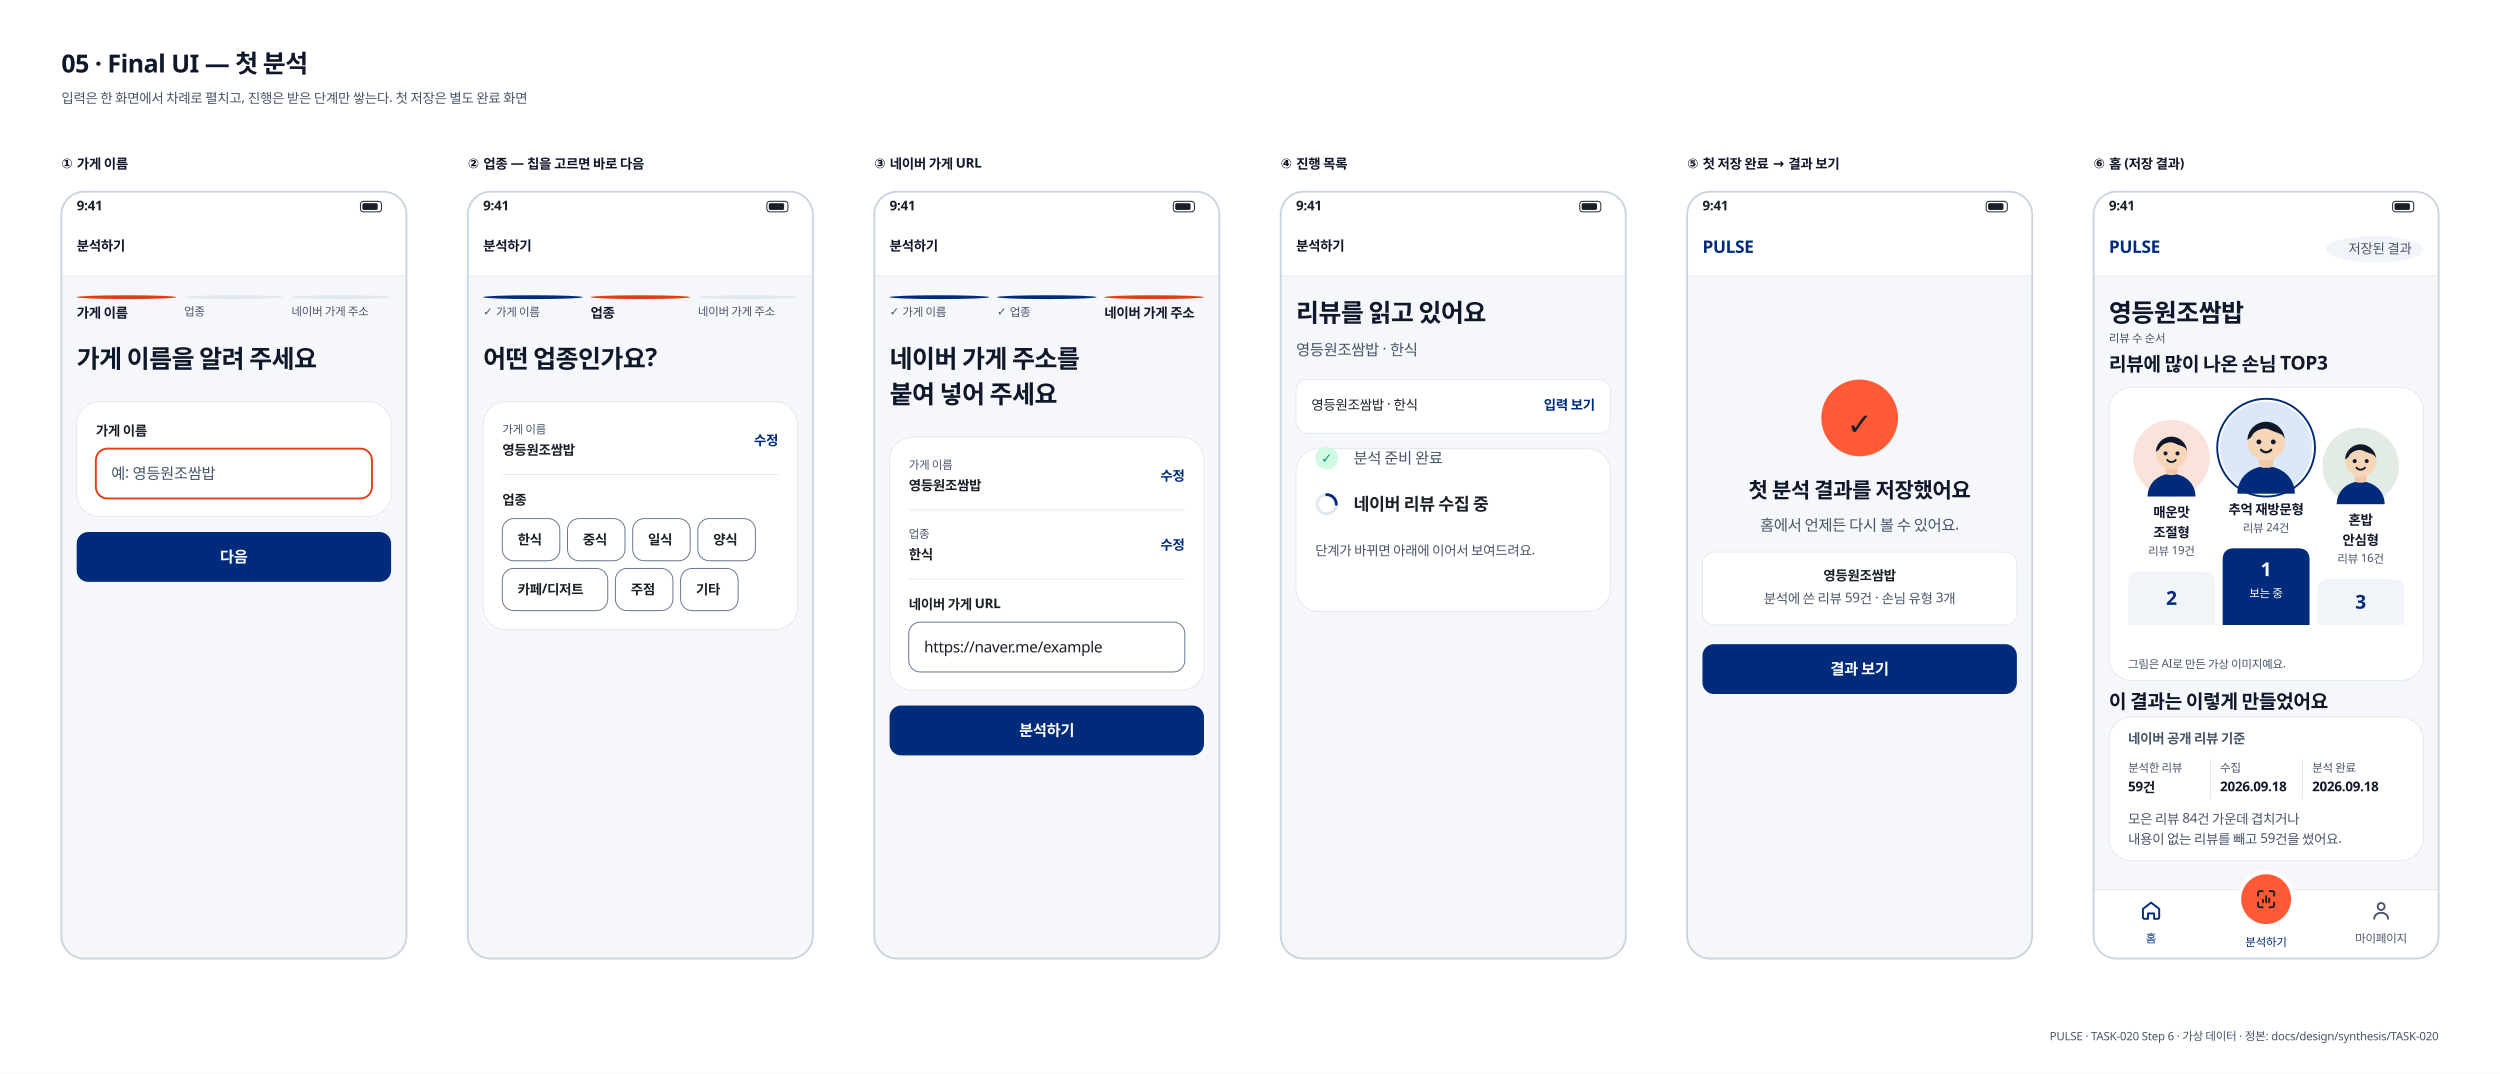
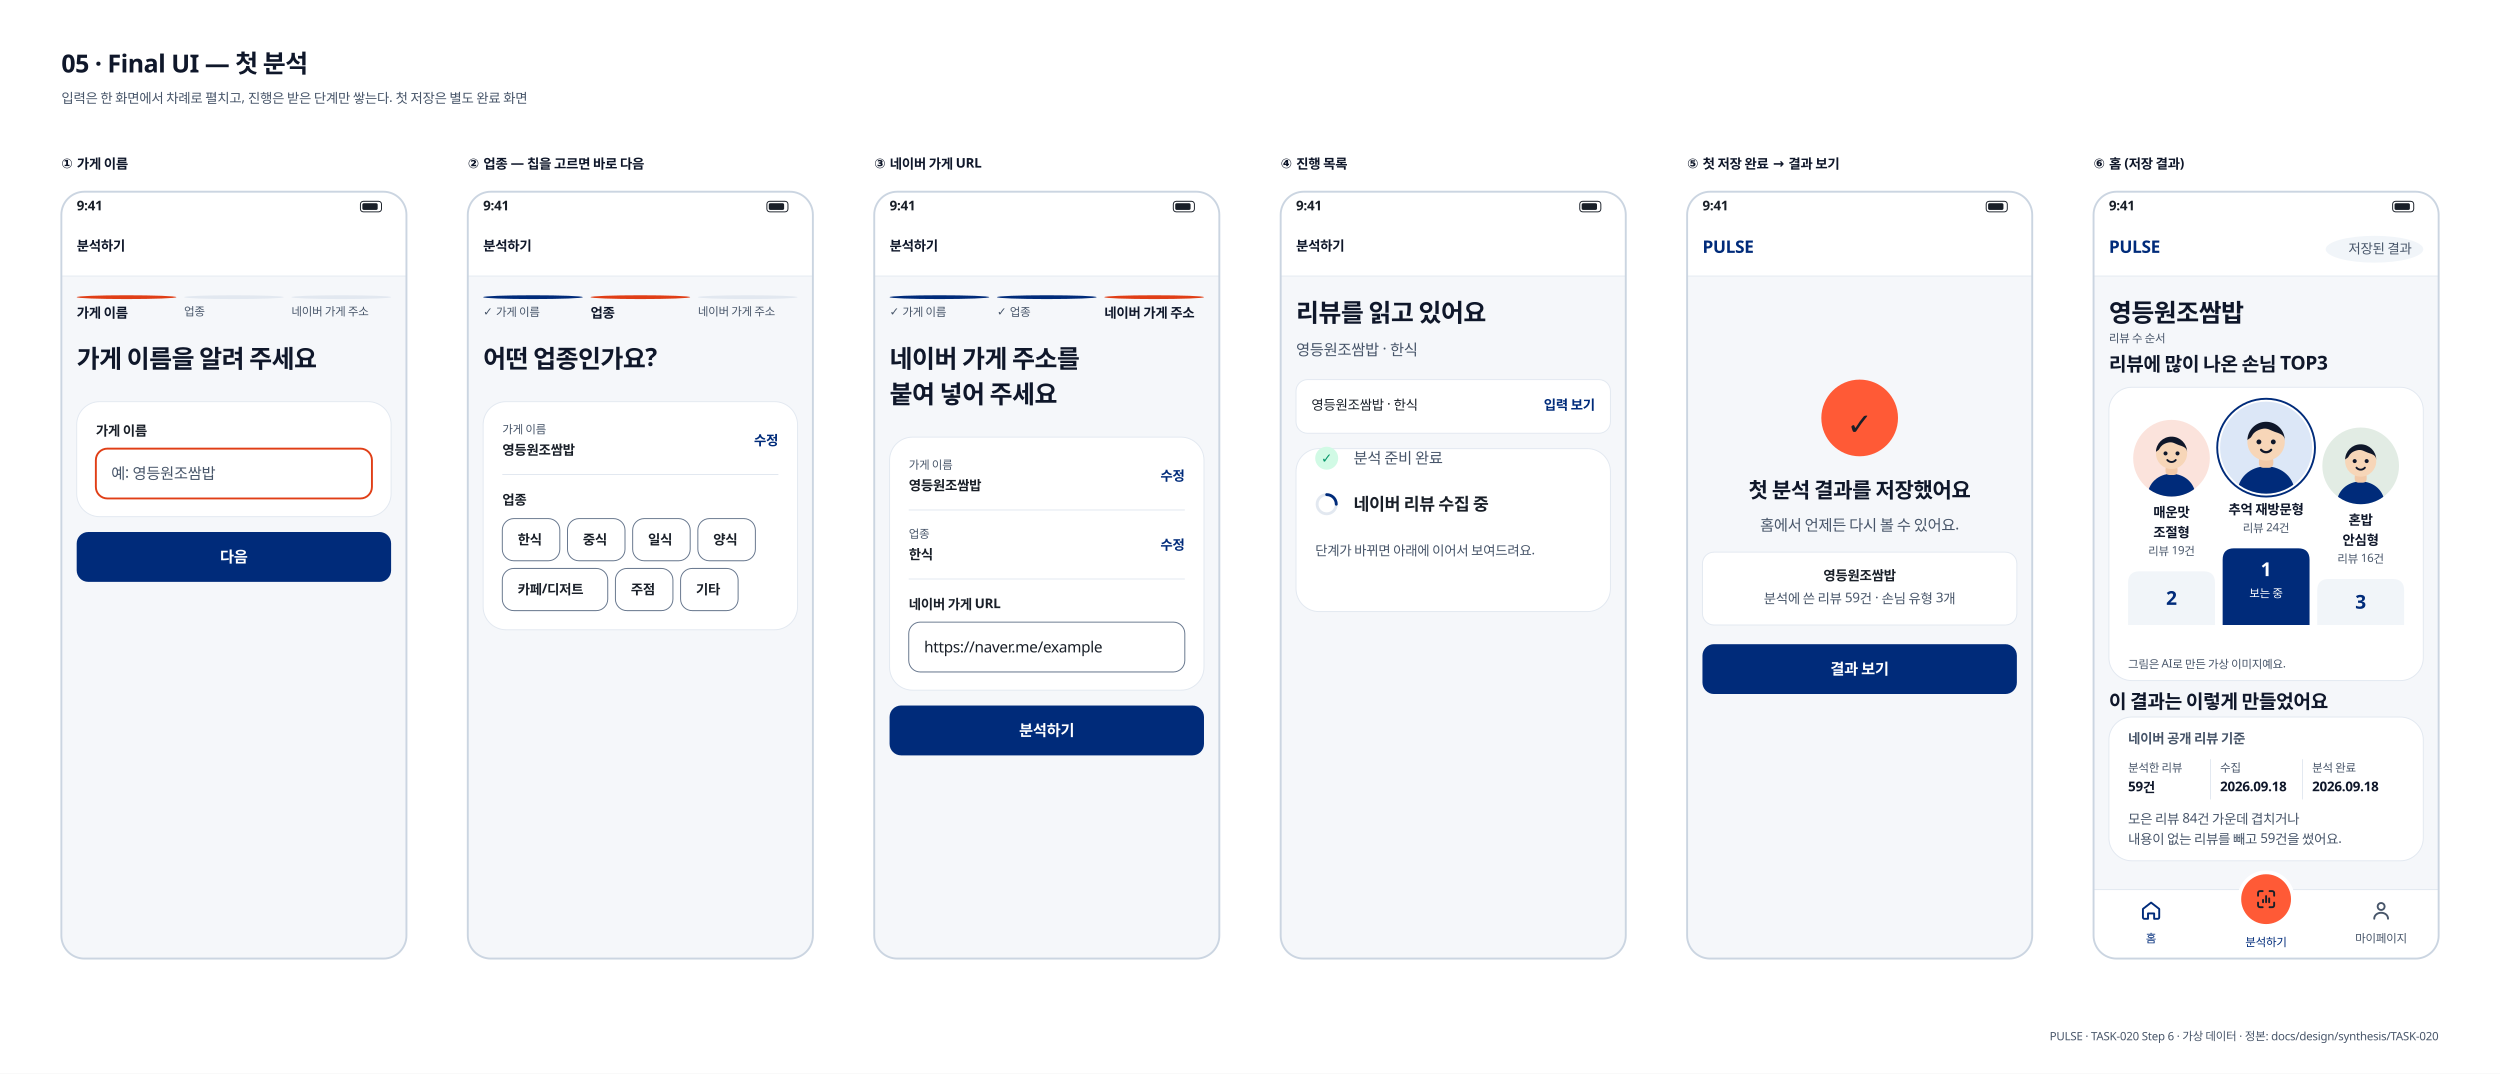
<svg xmlns="http://www.w3.org/2000/svg" width="2608" height="1120" viewBox="0 0 2608 1120">
  <rect x="0" y="0" width="2608" height="1120" rx="0" fill="#FFFFFF" />
  <text x="64" y="75.6" font-family="Pretendard" font-size="26" font-weight="600" letter-spacing="-0.52" fill="#0F172A" text-anchor="start">05 · Final UI — 첫 분석</text>
  <text x="64" y="107.4" font-family="Pretendard" font-size="14" font-weight="400" letter-spacing="-0.28" fill="#475569" text-anchor="start">입력은 한 화면에서 차례로 펼치고, 진행은 받은 단계만 쌓는다. 첫 저장은 별도 완료 화면</text>
  <g transform="translate(64 200)">
    <g id="Screen/Input-1-Name">
      <text x="0" y="-24.6" font-family="Pretendard" font-size="14" font-weight="700" letter-spacing="-0.28" fill="#0F172A" text-anchor="start">① 가게 이름</text>
      <clipPath id="clip-Input-1-Name">
        <rect x="0" y="0" width="360" height="800" rx="24" fill="none" />
      </clipPath>
      <g clip-path="url(#clip-Input-1-Name)">
        <rect x="0" y="0" width="360" height="800" rx="0" fill="#F5F7FA" />
        <rect x="0" y="0" width="360" height="32" rx="0" fill="#F5F7FA" />
        <g id="Header">
          <rect x="0" y="0" width="360" height="88" rx="0" fill="#FFFFFF" />
          <line x1="0" y1="88" x2="360" y2="88" stroke="#E2E8F0" stroke-width="1" />
          <text x="16" y="61.4" font-family="Pretendard" font-size="14" font-weight="600" letter-spacing="-0.28" fill="#0F172A" text-anchor="start">분석하기</text>
        </g>
        <g id="StepIndicator">
          <rect x="16" y="108" width="104" height="4" rx="9999" fill="#E03E16" />
          <text x="16" y="131.4" font-family="Pretendard" font-size="14" font-weight="600" letter-spacing="-0.28" fill="#0F172A" text-anchor="start">가게 이름</text>
          <rect x="128" y="108" width="104" height="4" rx="9999" fill="#E2E8F0" />
          <text x="128" y="129.2" font-family="Pretendard" font-size="12" font-weight="400" letter-spacing="-0.24" fill="#475569" text-anchor="start">업종</text>
          <rect x="240" y="108" width="104" height="4" rx="9999" fill="#E2E8F0" />
          <text x="240" y="129.2" font-family="Pretendard" font-size="12" font-weight="400" letter-spacing="-0.24" fill="#475569" text-anchor="start">네이버 가게 주소</text>
        </g>
        <g id="PageTitle">
          <text x="16" y="183.6" font-family="Pretendard" font-size="26" font-weight="600" letter-spacing="-0.52" fill="#0F172A" text-anchor="start">가게 이름을 알려 주세요</text>
        </g>
        <rect x="16" y="219" width="328" height="120" rx="24" fill="#FFFFFF" stroke="#E2E8F0" stroke-width="1" />
        <g id="TextField/focus/가게 이름">
          <text x="36" y="254.4" font-family="Pretendard" font-size="14" font-weight="600" letter-spacing="-0.28" fill="#191F28" text-anchor="start">가게 이름</text>
          <rect x="36" y="268" width="288" height="52" rx="12" fill="#FFFFFF" stroke="#E03E16" stroke-width="2" />
          <text x="52" y="299.6" font-family="Pretendard" font-size="16" font-weight="400" letter-spacing="-0.32" fill="#475569" text-anchor="start">예: 영등원조쌈밥</text>
        </g>
        <g id="Button/Primary/다음">
          <rect x="16" y="355" width="328" height="52" rx="12" fill="#002B7A" />
          <text x="180" y="386.6" font-family="Pretendard" font-size="16" font-weight="600" letter-spacing="-0.32" fill="#FFFFFF" text-anchor="middle">다음</text>
        </g>
        <text x="16" y="19.4" font-family="Pretendard" font-size="14" font-weight="600" letter-spacing="-0.28" fill="#191F28" text-anchor="start">9:41</text>
        <rect x="312" y="10" width="22" height="11" rx="3" fill="none" stroke="#191F28" stroke-width="1" />
        <rect x="314" y="12" width="16" height="7" rx="1.5" fill="#191F28" />
      </g>
      <rect x="0" y="0" width="360" height="800" rx="24" fill="none" stroke="#CBD5E1" stroke-width="2" />
    </g>
  </g>
  <g transform="translate(488 200)">
    <g id="Screen/Input-2-Category">
      <text x="0" y="-24.6" font-family="Pretendard" font-size="14" font-weight="700" letter-spacing="-0.28" fill="#0F172A" text-anchor="start">② 업종 — 칩을 고르면 바로 다음</text>
      <clipPath id="clip-Input-2-Category">
        <rect x="0" y="0" width="360" height="800" rx="24" fill="none" />
      </clipPath>
      <g clip-path="url(#clip-Input-2-Category)">
        <rect x="0" y="0" width="360" height="800" rx="0" fill="#F5F7FA" />
        <rect x="0" y="0" width="360" height="32" rx="0" fill="#F5F7FA" />
        <g id="Header 2">
          <rect x="0" y="0" width="360" height="88" rx="0" fill="#FFFFFF" />
          <line x1="0" y1="88" x2="360" y2="88" stroke="#E2E8F0" stroke-width="1" />
          <text x="16" y="61.4" font-family="Pretendard" font-size="14" font-weight="600" letter-spacing="-0.28" fill="#0F172A" text-anchor="start">분석하기</text>
        </g>
        <g id="StepIndicator 2">
          <rect x="16" y="108" width="104" height="4" rx="9999" fill="#002B7A" />
          <text x="16" y="129.2" font-family="Pretendard" font-size="12" font-weight="400" letter-spacing="-0.24" fill="#475569" text-anchor="start">✓ 가게 이름</text>
          <rect x="128" y="108" width="104" height="4" rx="9999" fill="#E03E16" />
          <text x="128" y="131.4" font-family="Pretendard" font-size="14" font-weight="600" letter-spacing="-0.28" fill="#0F172A" text-anchor="start">업종</text>
          <rect x="240" y="108" width="104" height="4" rx="9999" fill="#E2E8F0" />
          <text x="240" y="129.2" font-family="Pretendard" font-size="12" font-weight="400" letter-spacing="-0.24" fill="#475569" text-anchor="start">네이버 가게 주소</text>
        </g>
        <g id="PageTitle 2">
          <text x="16" y="183.6" font-family="Pretendard" font-size="26" font-weight="600" letter-spacing="-0.52" fill="#0F172A" text-anchor="start">어떤 업종인가요?</text>
        </g>
        <rect x="16" y="219" width="328" height="238" rx="24" fill="#FFFFFF" stroke="#E2E8F0" stroke-width="1" />
        <g id="InputDoneRow/가게 이름">
          <text x="36" y="252.2" font-family="Pretendard" font-size="12" font-weight="400" letter-spacing="-0.24" fill="#475569" text-anchor="start">가게 이름</text>
          <text x="36" y="274.4" font-family="Pretendard" font-size="14" font-weight="700" letter-spacing="-0.28" fill="#191F28" text-anchor="start">영등원조쌈밥</text>
          <text x="324" y="264.4" font-family="Pretendard" font-size="14" font-weight="600" letter-spacing="-0.28" fill="#002B7A" text-anchor="end">수정</text>
          <line x1="36" y1="295" x2="324" y2="295" stroke="#E2E8F0" stroke-width="1" />
        </g>
        <text x="36" y="326.4" font-family="Pretendard" font-size="14" font-weight="600" letter-spacing="-0.28" fill="#191F28" text-anchor="start">업종</text>
        <g id="Chip/Default/한식 2">
          <rect x="36" y="341" width="60" height="44" rx="12" fill="#FFFFFF" stroke="#64748B" stroke-width="1" />
          <text x="52" y="367.9" font-family="Pretendard" font-size="14" font-weight="600" letter-spacing="-0.28" fill="#191F28" text-anchor="start">한식</text>
        </g>
        <g id="Chip/Default/중식 2">
          <rect x="104" y="341" width="60" height="44" rx="12" fill="#FFFFFF" stroke="#64748B" stroke-width="1" />
          <text x="120" y="367.9" font-family="Pretendard" font-size="14" font-weight="600" letter-spacing="-0.28" fill="#191F28" text-anchor="start">중식</text>
        </g>
        <g id="Chip/Default/일식 2">
          <rect x="172" y="341" width="60" height="44" rx="12" fill="#FFFFFF" stroke="#64748B" stroke-width="1" />
          <text x="188" y="367.9" font-family="Pretendard" font-size="14" font-weight="600" letter-spacing="-0.28" fill="#191F28" text-anchor="start">일식</text>
        </g>
        <g id="Chip/Default/양식 2">
          <rect x="240" y="341" width="60" height="44" rx="12" fill="#FFFFFF" stroke="#64748B" stroke-width="1" />
          <text x="256" y="367.9" font-family="Pretendard" font-size="14" font-weight="600" letter-spacing="-0.28" fill="#191F28" text-anchor="start">양식</text>
        </g>
        <g id="Chip/Default/카페/디저트 2">
          <rect x="36" y="393" width="110" height="44" rx="12" fill="#FFFFFF" stroke="#64748B" stroke-width="1" />
          <text x="52" y="419.9" font-family="Pretendard" font-size="14" font-weight="600" letter-spacing="-0.28" fill="#191F28" text-anchor="start">카페/디저트</text>
        </g>
        <g id="Chip/Default/주점 2">
          <rect x="154" y="393" width="60" height="44" rx="12" fill="#FFFFFF" stroke="#64748B" stroke-width="1" />
          <text x="170" y="419.9" font-family="Pretendard" font-size="14" font-weight="600" letter-spacing="-0.28" fill="#191F28" text-anchor="start">주점</text>
        </g>
        <g id="Chip/Default/기타 2">
          <rect x="222" y="393" width="60" height="44" rx="12" fill="#FFFFFF" stroke="#64748B" stroke-width="1" />
          <text x="238" y="419.9" font-family="Pretendard" font-size="14" font-weight="600" letter-spacing="-0.28" fill="#191F28" text-anchor="start">기타</text>
        </g>
        <text x="16" y="19.4" font-family="Pretendard" font-size="14" font-weight="600" letter-spacing="-0.28" fill="#191F28" text-anchor="start">9:41</text>
        <rect x="312" y="10" width="22" height="11" rx="3" fill="none" stroke="#191F28" stroke-width="1" />
        <rect x="314" y="12" width="16" height="7" rx="1.5" fill="#191F28" />
      </g>
      <rect x="0" y="0" width="360" height="800" rx="24" fill="none" stroke="#CBD5E1" stroke-width="2" />
    </g>
  </g>
  <g transform="translate(912 200)">
    <g id="Screen/Input-3-Url">
      <text x="0" y="-24.6" font-family="Pretendard" font-size="14" font-weight="700" letter-spacing="-0.28" fill="#0F172A" text-anchor="start">③ 네이버 가게 URL</text>
      <clipPath id="clip-Input-3-Url">
        <rect x="0" y="0" width="360" height="800" rx="24" fill="none" />
      </clipPath>
      <g clip-path="url(#clip-Input-3-Url)">
        <rect x="0" y="0" width="360" height="800" rx="0" fill="#F5F7FA" />
        <rect x="0" y="0" width="360" height="32" rx="0" fill="#F5F7FA" />
        <g id="Header 3">
          <rect x="0" y="0" width="360" height="88" rx="0" fill="#FFFFFF" />
          <line x1="0" y1="88" x2="360" y2="88" stroke="#E2E8F0" stroke-width="1" />
          <text x="16" y="61.4" font-family="Pretendard" font-size="14" font-weight="600" letter-spacing="-0.28" fill="#0F172A" text-anchor="start">분석하기</text>
        </g>
        <g id="StepIndicator 3">
          <rect x="16" y="108" width="104" height="4" rx="9999" fill="#002B7A" />
          <text x="16" y="129.2" font-family="Pretendard" font-size="12" font-weight="400" letter-spacing="-0.24" fill="#475569" text-anchor="start">✓ 가게 이름</text>
          <rect x="128" y="108" width="104" height="4" rx="9999" fill="#002B7A" />
          <text x="128" y="129.2" font-family="Pretendard" font-size="12" font-weight="400" letter-spacing="-0.24" fill="#475569" text-anchor="start">✓ 업종</text>
          <rect x="240" y="108" width="104" height="4" rx="9999" fill="#E03E16" />
          <text x="240" y="131.4" font-family="Pretendard" font-size="14" font-weight="600" letter-spacing="-0.28" fill="#0F172A" text-anchor="start">네이버 가게 주소</text>
        </g>
        <g id="PageTitle 3">
          <text x="16" y="183.6" font-family="Pretendard" font-size="26" font-weight="600" letter-spacing="-0.52" fill="#0F172A" text-anchor="start">네이버 가게 주소를</text>
          <text x="16" y="220.6" font-family="Pretendard" font-size="26" font-weight="600" letter-spacing="-0.52" fill="#0F172A" text-anchor="start">붙여 넣어 주세요</text>
        </g>
        <rect x="16" y="256" width="328" height="264" rx="24" fill="#FFFFFF" stroke="#E2E8F0" stroke-width="1" />
        <g id="InputDoneRow/가게 이름 2">
          <text x="36" y="289.2" font-family="Pretendard" font-size="12" font-weight="400" letter-spacing="-0.24" fill="#475569" text-anchor="start">가게 이름</text>
          <text x="36" y="311.4" font-family="Pretendard" font-size="14" font-weight="700" letter-spacing="-0.28" fill="#191F28" text-anchor="start">영등원조쌈밥</text>
          <text x="324" y="301.4" font-family="Pretendard" font-size="14" font-weight="600" letter-spacing="-0.28" fill="#002B7A" text-anchor="end">수정</text>
          <line x1="36" y1="332" x2="324" y2="332" stroke="#E2E8F0" stroke-width="1" />
        </g>
        <g id="InputDoneRow/업종">
          <text x="36" y="361.2" font-family="Pretendard" font-size="12" font-weight="400" letter-spacing="-0.24" fill="#475569" text-anchor="start">업종</text>
          <text x="36" y="383.4" font-family="Pretendard" font-size="14" font-weight="700" letter-spacing="-0.28" fill="#191F28" text-anchor="start">한식</text>
          <text x="324" y="373.4" font-family="Pretendard" font-size="14" font-weight="600" letter-spacing="-0.28" fill="#002B7A" text-anchor="end">수정</text>
          <line x1="36" y1="404" x2="324" y2="404" stroke="#E2E8F0" stroke-width="1" />
        </g>
        <g id="TextField/default/네이버 가게 URL">
          <text x="36" y="435.4" font-family="Pretendard" font-size="14" font-weight="600" letter-spacing="-0.28" fill="#191F28" text-anchor="start">네이버 가게 URL</text>
          <rect x="36" y="449" width="288" height="52" rx="12" fill="#FFFFFF" stroke="#64748B" stroke-width="1" />
          <text x="52" y="480.6" font-family="Pretendard" font-size="16" font-weight="400" letter-spacing="-0.32" fill="#191F28" text-anchor="start">https://naver.me/example</text>
        </g>
        <g id="Button/Primary/분석하기">
          <rect x="16" y="536" width="328" height="52" rx="12" fill="#002B7A" />
          <text x="180" y="567.6" font-family="Pretendard" font-size="16" font-weight="600" letter-spacing="-0.32" fill="#FFFFFF" text-anchor="middle">분석하기</text>
        </g>
        <text x="16" y="19.4" font-family="Pretendard" font-size="14" font-weight="600" letter-spacing="-0.28" fill="#191F28" text-anchor="start">9:41</text>
        <rect x="312" y="10" width="22" height="11" rx="3" fill="none" stroke="#191F28" stroke-width="1" />
        <rect x="314" y="12" width="16" height="7" rx="1.5" fill="#191F28" />
      </g>
      <rect x="0" y="0" width="360" height="800" rx="24" fill="none" stroke="#CBD5E1" stroke-width="2" />
    </g>
  </g>
  <g transform="translate(1336 200)">
    <g id="Screen/Progress">
      <text x="0" y="-24.6" font-family="Pretendard" font-size="14" font-weight="700" letter-spacing="-0.28" fill="#0F172A" text-anchor="start">④ 진행 목록</text>
      <clipPath id="clip-Progress">
        <rect x="0" y="0" width="360" height="800" rx="24" fill="none" />
      </clipPath>
      <g clip-path="url(#clip-Progress)">
        <rect x="0" y="0" width="360" height="800" rx="0" fill="#F5F7FA" />
        <rect x="0" y="0" width="360" height="32" rx="0" fill="#F5F7FA" />
        <g id="Header 4">
          <rect x="0" y="0" width="360" height="88" rx="0" fill="#FFFFFF" />
          <line x1="0" y1="88" x2="360" y2="88" stroke="#E2E8F0" stroke-width="1" />
          <text x="16" y="61.4" font-family="Pretendard" font-size="14" font-weight="600" letter-spacing="-0.28" fill="#0F172A" text-anchor="start">분석하기</text>
        </g>
        <g id="PageTitle 4">
          <text x="16" y="135.6" font-family="Pretendard" font-size="26" font-weight="600" letter-spacing="-0.52" fill="#0F172A" text-anchor="start">리뷰를 읽고 있어요</text>
          <text x="16" y="170.6" font-family="Pretendard" font-size="16" font-weight="400" letter-spacing="-0.32" fill="#475569" text-anchor="start">영등원조쌈밥 · 한식</text>
        </g>
        <rect x="16" y="196" width="328" height="56" rx="12" fill="#FFFFFF" stroke="#E2E8F0" stroke-width="1" />
        <text x="32" y="227.4" font-family="Pretendard" font-size="14" font-weight="400" letter-spacing="-0.28" fill="#191F28" text-anchor="start">영등원조쌈밥 · 한식</text>
        <text x="328" y="227.4" font-family="Pretendard" font-size="14" font-weight="600" letter-spacing="-0.28" fill="#002B7A" text-anchor="end">입력 보기</text>
        <rect x="16" y="268" width="328" height="170" rx="24" fill="#FFFFFF" stroke="#E2E8F0" stroke-width="1" />
        <g id="ProgressStep/done">
          <circle cx="48" cy="278" r="12" fill="#D1FAE5" />
          <text x="48" y="282.9" font-family="Pretendard" font-size="14" font-weight="700" letter-spacing="-0.28" fill="#059669" text-anchor="middle">✓</text>
          <text x="76" y="283.6" font-family="Pretendard" font-size="16" font-weight="400" letter-spacing="-0.32" fill="#475569" text-anchor="start">분석 준비 완료</text>
        </g>
        <g id="ProgressStep/running">
          <circle cx="48" cy="326" r="10" fill="none" stroke="#E2E8F0" stroke-width="3" />
          <path d="M 48 316 A 10 10 0 0 1 58 326" fill="none" stroke="#002B7A" stroke-width="3" stroke-linecap="round" />
          <text x="76" y="332.3" font-family="Pretendard" font-size="18" font-weight="700" letter-spacing="-0.36" fill="#191F28" text-anchor="start">네이버 리뷰 수집 중</text>
        </g>
        <text x="36" y="379.4" font-family="Pretendard" font-size="14" font-weight="400" letter-spacing="-0.28" fill="#475569" text-anchor="start">단계가 바뀌면 아래에 이어서 보여드려요.</text>
        <text x="16" y="19.4" font-family="Pretendard" font-size="14" font-weight="600" letter-spacing="-0.28" fill="#191F28" text-anchor="start">9:41</text>
        <rect x="312" y="10" width="22" height="11" rx="3" fill="none" stroke="#191F28" stroke-width="1" />
        <rect x="314" y="12" width="16" height="7" rx="1.5" fill="#191F28" />
      </g>
      <rect x="0" y="0" width="360" height="800" rx="24" fill="none" stroke="#CBD5E1" stroke-width="2" />
    </g>
  </g>
  <g transform="translate(1760 200)">
    <g id="Screen/FirstSaved">
      <text x="0" y="-24.6" font-family="Pretendard" font-size="14" font-weight="700" letter-spacing="-0.28" fill="#0F172A" text-anchor="start">⑤ 첫 저장 완료 → 결과 보기</text>
      <clipPath id="clip-FirstSaved">
        <rect x="0" y="0" width="360" height="800" rx="24" fill="none" />
      </clipPath>
      <g clip-path="url(#clip-FirstSaved)">
        <rect x="0" y="0" width="360" height="800" rx="0" fill="#F5F7FA" />
        <rect x="0" y="0" width="360" height="32" rx="0" fill="#F5F7FA" />
        <g id="Header 5">
          <rect x="0" y="0" width="360" height="88" rx="0" fill="#FFFFFF" />
          <line x1="0" y1="88" x2="360" y2="88" stroke="#E2E8F0" stroke-width="1" />
          <text x="16" y="63.8" font-family="Pretendard" font-size="18" font-weight="700" letter-spacing="-0.36" fill="#002B7A" text-anchor="start">PULSE</text>
        </g>
        <circle cx="180" cy="236" r="40" fill="#FF5A36" />
        <text x="180" y="253.7" font-family="Pretendard" font-size="32" font-weight="600" letter-spacing="-0.64" fill="#191F28" text-anchor="middle">✓</text>
        <text x="180" y="319.2" font-family="Pretendard" font-size="22" font-weight="600" letter-spacing="-0.44" fill="#0F172A" text-anchor="middle">첫 분석 결과를 저장했어요</text>
        <text x="180" y="353.6" font-family="Pretendard" font-size="16" font-weight="400" letter-spacing="-0.32" fill="#475569" text-anchor="middle">홈에서 언제든 다시 볼 수 있어요.</text>
        <rect x="16" y="376" width="328" height="76" rx="12" fill="#FFFFFF" stroke="#E2E8F0" stroke-width="1" />
        <text x="180" y="405.4" font-family="Pretendard" font-size="14" font-weight="700" letter-spacing="-0.28" fill="#191F28" text-anchor="middle">영등원조쌈밥</text>
        <text x="180" y="429.4" font-family="Pretendard" font-size="14" font-weight="400" letter-spacing="-0.28" fill="#475569" text-anchor="middle">분석에 쓴 리뷰 59건 · 손님 유형 3개</text>
        <g id="Button/Primary/결과 보기">
          <rect x="16" y="472" width="328" height="52" rx="12" fill="#002B7A" />
          <text x="180" y="503.6" font-family="Pretendard" font-size="16" font-weight="600" letter-spacing="-0.32" fill="#FFFFFF" text-anchor="middle">결과 보기</text>
        </g>
        <text x="16" y="19.4" font-family="Pretendard" font-size="14" font-weight="600" letter-spacing="-0.28" fill="#191F28" text-anchor="start">9:41</text>
        <rect x="312" y="10" width="22" height="11" rx="3" fill="none" stroke="#191F28" stroke-width="1" />
        <rect x="314" y="12" width="16" height="7" rx="1.5" fill="#191F28" />
      </g>
      <rect x="0" y="0" width="360" height="800" rx="24" fill="none" stroke="#CBD5E1" stroke-width="2" />
    </g>
  </g>
  <g transform="translate(2184 200)">
    <g id="Screen/Home">
      <text x="0" y="-24.6" font-family="Pretendard" font-size="14" font-weight="700" letter-spacing="-0.28" fill="#0F172A" text-anchor="start">⑥ 홈 (저장 결과)</text>
      <clipPath id="clip-Home">
        <rect x="0" y="0" width="360" height="800" rx="24" fill="none" />
      </clipPath>
      <g clip-path="url(#clip-Home)">
        <rect x="0" y="0" width="360" height="800" rx="0" fill="#F5F7FA" />
        <rect x="0" y="0" width="360" height="32" rx="0" fill="#F5F7FA" />
        <g id="Header 6">
          <rect x="0" y="0" width="360" height="88" rx="0" fill="#FFFFFF" />
          <line x1="0" y1="88" x2="360" y2="88" stroke="#E2E8F0" stroke-width="1" />
          <text x="16" y="63.8" font-family="Pretendard" font-size="18" font-weight="700" letter-spacing="-0.36" fill="#002B7A" text-anchor="start">PULSE</text>
          <rect x="242.16" y="46" width="101.84" height="28" rx="9999" fill="#F1F5F9" />
          <text x="332" y="64.4" font-family="Pretendard" font-size="14" font-weight="400" letter-spacing="-0.28" fill="#475569" text-anchor="end">저장된 결과</text>
        </g>
        <text x="16" y="135.6" font-family="Pretendard" font-size="26" font-weight="600" letter-spacing="-0.52" fill="#0F172A" text-anchor="start">영등원조쌈밥</text>
        <g id="Podium">
          <text x="16" y="157.2" font-family="Pretendard" font-size="12" font-weight="400" letter-spacing="-0.24" fill="#475569" text-anchor="start">리뷰 수 순서</text>
          <text x="16" y="187.0" font-family="Pretendard" font-size="20" font-weight="600" letter-spacing="-0.4" fill="#0F172A" text-anchor="start">리뷰에 많이 나온 손님 TOP3</text>
          <rect x="16" y="204" width="328" height="306" rx="24" fill="#FFFFFF" stroke="#E2E8F0" stroke-width="1" />
          <g id="PodiumSlot/Runner">
            <g transform="translate(41.33333 238) scale(1.25)">
-               <circle cx="32" cy="32" r="32" fill="#FBE3DC" />
-               <path d="M12 64c0-11 9-19 20-19s20 8 20 19H12Z" fill="#002B7A" />
-               <rect x="27" y="38" width="10" height="8" rx="3" fill="#F2C9A8" />
-               <circle cx="32" cy="28" r="13" fill="#F7D6B8" />
-               <path d="M19 27a13 13 0 0 1 26 0c0-4-4-5-7-6-3-1-5-3-9-2s-6 3-7 5-3 2-3 3Z" fill="#0F172A" />
-               <circle cx="27" cy="28" r="1.7" fill="#0F172A" />
-               <circle cx="37" cy="28" r="1.7" fill="#0F172A" />
-               <path d="M28.5 33.5a4.5 4.5 0 0 0 7 0" fill="none" stroke="#0F172A" stroke-width="1.6" stroke-linecap="round" />
+               <clipPath id="guest-clip-6">
+                 <circle cx="32" cy="32" r="32" />
+               </clipPath>
+               <g clip-path="url(#guest-clip-6)">
+                 <circle cx="32" cy="32" r="32" fill="#FBE3DC" />
+                 <path d="M12 64c0-11 9-19 20-19s20 8 20 19H12Z" fill="#002B7A" />
+                 <rect x="27" y="38" width="10" height="8" rx="3" fill="#F2C9A8" />
+                 <circle cx="32" cy="28" r="13" fill="#F7D6B8" />
+                 <path d="M19 27a13 13 0 0 1 26 0c0-4-4-5-7-6-3-1-5-3-9-2s-6 3-7 5-3 2-3 3Z" fill="#0F172A" />
+                 <circle cx="27" cy="28" r="1.7" fill="#0F172A" />
+                 <circle cx="37" cy="28" r="1.7" fill="#0F172A" />
+                 <path d="M28.5 33.5a4.5 4.5 0 0 0 7 0" fill="none" stroke="#0F172A" stroke-width="1.6" stroke-linecap="round" />
+               </g>
            </g>
            <text x="81.333" y="339.4" font-family="Pretendard" font-size="14" font-weight="600" letter-spacing="-0.28" fill="#0F172A" text-anchor="middle">매운맛</text>
            <text x="81.333" y="360.4" font-family="Pretendard" font-size="14" font-weight="600" letter-spacing="-0.28" fill="#0F172A" text-anchor="middle">조절형</text>
            <text x="81.333" y="379.2" font-family="Pretendard" font-size="12" font-weight="400" letter-spacing="-0.24" fill="#475569" text-anchor="middle">리뷰 19건</text>
            <path d="M 36 452 L 36 408 Q 36 396 48 396 L 114.667 396 Q 126.667 396 126.667 408 L 126.667 452 Z" fill="#F1F5F9" />
            <text x="81.333" y="431.0" font-family="Pretendard" font-size="20" font-weight="600" letter-spacing="-0.4" fill="#002B7A" text-anchor="middle">2</text>
          </g>
          <g id="PodiumSlot/First">
            <g transform="translate(132 219) scale(1.5)">
-               <circle cx="32" cy="32" r="32" fill="#DCE7F7" />
-               <path d="M12 64c0-11 9-19 20-19s20 8 20 19H12Z" fill="#002B7A" />
-               <rect x="27" y="38" width="10" height="8" rx="3" fill="#F2C9A8" />
-               <circle cx="32" cy="28" r="13" fill="#F7D6B8" />
-               <path d="M19 27a13 13 0 0 1 26 0c0-4-4-5-7-6-3-1-5-3-9-2s-6 3-7 5-3 2-3 3Z" fill="#0F172A" />
-               <circle cx="27" cy="28" r="1.7" fill="#0F172A" />
-               <circle cx="37" cy="28" r="1.7" fill="#0F172A" />
-               <path d="M28.5 33.5a4.5 4.5 0 0 0 7 0" fill="none" stroke="#0F172A" stroke-width="1.6" stroke-linecap="round" />
+               <clipPath id="guest-clip-7">
+                 <circle cx="32" cy="32" r="32" />
+               </clipPath>
+               <g clip-path="url(#guest-clip-7)">
+                 <circle cx="32" cy="32" r="32" fill="#DCE7F7" />
+                 <path d="M12 64c0-11 9-19 20-19s20 8 20 19H12Z" fill="#002B7A" />
+                 <rect x="27" y="38" width="10" height="8" rx="3" fill="#F2C9A8" />
+                 <circle cx="32" cy="28" r="13" fill="#F7D6B8" />
+                 <path d="M19 27a13 13 0 0 1 26 0c0-4-4-5-7-6-3-1-5-3-9-2s-6 3-7 5-3 2-3 3Z" fill="#0F172A" />
+                 <circle cx="27" cy="28" r="1.7" fill="#0F172A" />
+                 <circle cx="37" cy="28" r="1.7" fill="#0F172A" />
+                 <path d="M28.5 33.5a4.5 4.5 0 0 0 7 0" fill="none" stroke="#0F172A" stroke-width="1.6" stroke-linecap="round" />
+               </g>
            </g>
            <circle cx="180" cy="267" r="51" fill="none" stroke="#002B7A" stroke-width="2" />
            <text x="180" y="336.4" font-family="Pretendard" font-size="14" font-weight="600" letter-spacing="-0.28" fill="#0F172A" text-anchor="middle">추억 재방문형</text>
            <text x="180" y="355.2" font-family="Pretendard" font-size="12" font-weight="400" letter-spacing="-0.24" fill="#475569" text-anchor="middle">리뷰 24건</text>
            <path d="M 134.667 452 L 134.667 384 Q 134.667 372 146.667 372 L 213.333 372 Q 225.333 372 225.333 384 L 225.333 452 Z" fill="#002B7A" />
            <text x="180" y="401.0" font-family="Pretendard" font-size="20" font-weight="600" letter-spacing="-0.4" fill="#FFFFFF" text-anchor="middle">1</text>
            <text x="180" y="423.2" font-family="Pretendard" font-size="12" font-weight="400" letter-spacing="-0.24" fill="#FFFFFF" text-anchor="middle">보는 중</text>
          </g>
          <g id="PodiumSlot/Runner 2">
            <g transform="translate(238.6667 246) scale(1.25)">
-               <circle cx="32" cy="32" r="32" fill="#E2ECE4" />
-               <path d="M12 64c0-11 9-19 20-19s20 8 20 19H12Z" fill="#002B7A" />
-               <rect x="27" y="38" width="10" height="8" rx="3" fill="#F2C9A8" />
-               <circle cx="32" cy="28" r="13" fill="#F7D6B8" />
-               <path d="M19 27a13 13 0 0 1 26 0c0-4-4-5-7-6-3-1-5-3-9-2s-6 3-7 5-3 2-3 3Z" fill="#0F172A" />
-               <circle cx="27" cy="28" r="1.7" fill="#0F172A" />
-               <circle cx="37" cy="28" r="1.7" fill="#0F172A" />
-               <path d="M28.5 33.5a4.5 4.5 0 0 0 7 0" fill="none" stroke="#0F172A" stroke-width="1.6" stroke-linecap="round" />
+               <clipPath id="guest-clip-8">
+                 <circle cx="32" cy="32" r="32" />
+               </clipPath>
+               <g clip-path="url(#guest-clip-8)">
+                 <circle cx="32" cy="32" r="32" fill="#E2ECE4" />
+                 <path d="M12 64c0-11 9-19 20-19s20 8 20 19H12Z" fill="#002B7A" />
+                 <rect x="27" y="38" width="10" height="8" rx="3" fill="#F2C9A8" />
+                 <circle cx="32" cy="28" r="13" fill="#F7D6B8" />
+                 <path d="M19 27a13 13 0 0 1 26 0c0-4-4-5-7-6-3-1-5-3-9-2s-6 3-7 5-3 2-3 3Z" fill="#0F172A" />
+                 <circle cx="27" cy="28" r="1.7" fill="#0F172A" />
+                 <circle cx="37" cy="28" r="1.7" fill="#0F172A" />
+                 <path d="M28.5 33.5a4.5 4.5 0 0 0 7 0" fill="none" stroke="#0F172A" stroke-width="1.6" stroke-linecap="round" />
+               </g>
            </g>
            <text x="278.667" y="347.4" font-family="Pretendard" font-size="14" font-weight="600" letter-spacing="-0.28" fill="#0F172A" text-anchor="middle">혼밥</text>
            <text x="278.667" y="368.4" font-family="Pretendard" font-size="14" font-weight="600" letter-spacing="-0.28" fill="#0F172A" text-anchor="middle">안심형</text>
            <text x="278.667" y="387.2" font-family="Pretendard" font-size="12" font-weight="400" letter-spacing="-0.24" fill="#475569" text-anchor="middle">리뷰 16건</text>
            <path d="M 233.333 452 L 233.333 416 Q 233.333 404 245.333 404 L 312 404 Q 324 404 324 416 L 324 452 Z" fill="#F1F5F9" />
            <text x="278.667" y="435.0" font-family="Pretendard" font-size="20" font-weight="600" letter-spacing="-0.4" fill="#002B7A" text-anchor="middle">3</text>
          </g>
          <text x="36" y="497.2" font-family="Pretendard" font-size="12" font-weight="400" letter-spacing="-0.24" fill="#475569" text-anchor="start">그림은 AI로 만든 가상 이미지예요.</text>
        </g>
        <g id="AnalysisInfo">
          <text x="16" y="539.0" font-family="Pretendard" font-size="20" font-weight="600" letter-spacing="-0.4" fill="#0F172A" text-anchor="start">이 결과는 이렇게 만들었어요</text>
          <rect x="16" y="548" width="328" height="150" rx="24" fill="#FFFFFF" stroke="#E2E8F0" stroke-width="1" />
          <text x="36" y="575.4" font-family="Pretendard" font-size="14" font-weight="600" letter-spacing="-0.28" fill="#475569" text-anchor="start">네이버 공개 리뷰 기준</text>
          <text x="36" y="605.2" font-family="Pretendard" font-size="12" font-weight="400" letter-spacing="-0.24" fill="#475569" text-anchor="start">분석한 리뷰</text>
          <text x="36" y="625.4" font-family="Pretendard" font-size="14" font-weight="700" letter-spacing="-0.28" fill="#0F172A" text-anchor="start">59건</text>
          <text x="132" y="605.2" font-family="Pretendard" font-size="12" font-weight="400" letter-spacing="-0.24" fill="#475569" text-anchor="start">수집</text>
          <text x="132" y="625.4" font-family="Pretendard" font-size="14" font-weight="700" letter-spacing="-0.28" fill="#0F172A" text-anchor="start">2026.09.18</text>
          <line x1="122" y1="592" x2="122" y2="634" stroke="#E2E8F0" stroke-width="1" />
          <text x="228" y="605.2" font-family="Pretendard" font-size="12" font-weight="400" letter-spacing="-0.24" fill="#475569" text-anchor="start">분석 완료</text>
          <text x="228" y="625.4" font-family="Pretendard" font-size="14" font-weight="700" letter-spacing="-0.28" fill="#0F172A" text-anchor="start">2026.09.18</text>
          <line x1="218" y1="592" x2="218" y2="634" stroke="#E2E8F0" stroke-width="1" />
          <text x="36" y="659.4" font-family="Pretendard" font-size="14" font-weight="400" letter-spacing="-0.28" fill="#475569" text-anchor="start">모은 리뷰 84건 가운데 겹치거나</text>
          <text x="36" y="680.4" font-family="Pretendard" font-size="14" font-weight="400" letter-spacing="-0.28" fill="#475569" text-anchor="start">내용이 없는 리뷰를 빼고 59건을 썼어요.</text>
        </g>
        <g id="BottomNavigation/home">
          <rect x="0" y="728" width="360" height="72" rx="0" fill="#FFFFFF" />
          <line x1="0" y1="728" x2="360" y2="728" stroke="#E2E8F0" stroke-width="1" />
          <text x="60" y="783.2" font-family="Pretendard" font-size="12" font-weight="400" letter-spacing="-0.24" fill="#002B7A" text-anchor="middle">홈</text>
          <g transform="translate(48 738)">
            <path d="M3.5 10.2 12 3.6l8.5 6.6V19a1.5 1.5 0 0 1-1.5 1.5h-3.8v-5.6H8.8v5.6H5A1.5 1.5 0 0 1 3.5 19v-8.8Z" fill="none" stroke="#002B7A" stroke-width="2" stroke-linecap="round" stroke-linejoin="round" />
          </g>
          <circle cx="180" cy="738" r="28" fill="#FF5A36" stroke="#FFFFFF" stroke-width="4" />
          <g transform="translate(168 726)">
            <path d="M3.6 8.4V5.6a2 2 0 0 1 2-2h2.8M15.6 3.6h2.8a2 2 0 0 1 2 2v2.8M20.4 15.6v2.8a2 2 0 0 1-2 2h-2.8M8.4 20.4H5.6a2 2 0 0 1-2-2v-2.8" fill="none" stroke="#191F28" stroke-width="2" stroke-linecap="round" stroke-linejoin="round" />
            <path d="M8.8 15.2v-2.4M12 15.2V8.8M15.2 15.2v-4" fill="none" stroke="#191F28" stroke-width="2" stroke-linecap="round" stroke-linejoin="round" />
          </g>
          <text x="180" y="787.2" font-family="Pretendard" font-size="12" font-weight="400" letter-spacing="-0.24" fill="#002B7A" text-anchor="middle">분석하기</text>
          <g transform="translate(288 738)">
            <path d="M12 11.3a3.65 3.65 0 1 0 0-7.3 3.65 3.65 0 0 0 0 7.3Z" fill="none" stroke="#475569" stroke-width="2" stroke-linecap="round" stroke-linejoin="round" />
            <path d="M4.8 20.4c0-3.6 3.2-6.2 7.2-6.2s7.2 2.6 7.2 6.2" fill="none" stroke="#475569" stroke-width="2" stroke-linecap="round" stroke-linejoin="round" />
          </g>
          <text x="300" y="783.2" font-family="Pretendard" font-size="12" font-weight="400" letter-spacing="-0.24" fill="#475569" text-anchor="middle">마이페이지</text>
        </g>
        <text x="16" y="19.4" font-family="Pretendard" font-size="14" font-weight="600" letter-spacing="-0.28" fill="#191F28" text-anchor="start">9:41</text>
        <rect x="312" y="10" width="22" height="11" rx="3" fill="none" stroke="#191F28" stroke-width="1" />
        <rect x="314" y="12" width="16" height="7" rx="1.5" fill="#191F28" />
      </g>
      <rect x="0" y="0" width="360" height="800" rx="24" fill="none" stroke="#CBD5E1" stroke-width="2" />
    </g>
  </g>
  <text x="2544" y="1085.2" font-family="Pretendard" font-size="12" font-weight="400" letter-spacing="-0.24" fill="#475569" text-anchor="end">PULSE · TASK-020 Step 6 · 가상 데이터 · 정본: docs/design/synthesis/TASK-020</text>
</svg>
